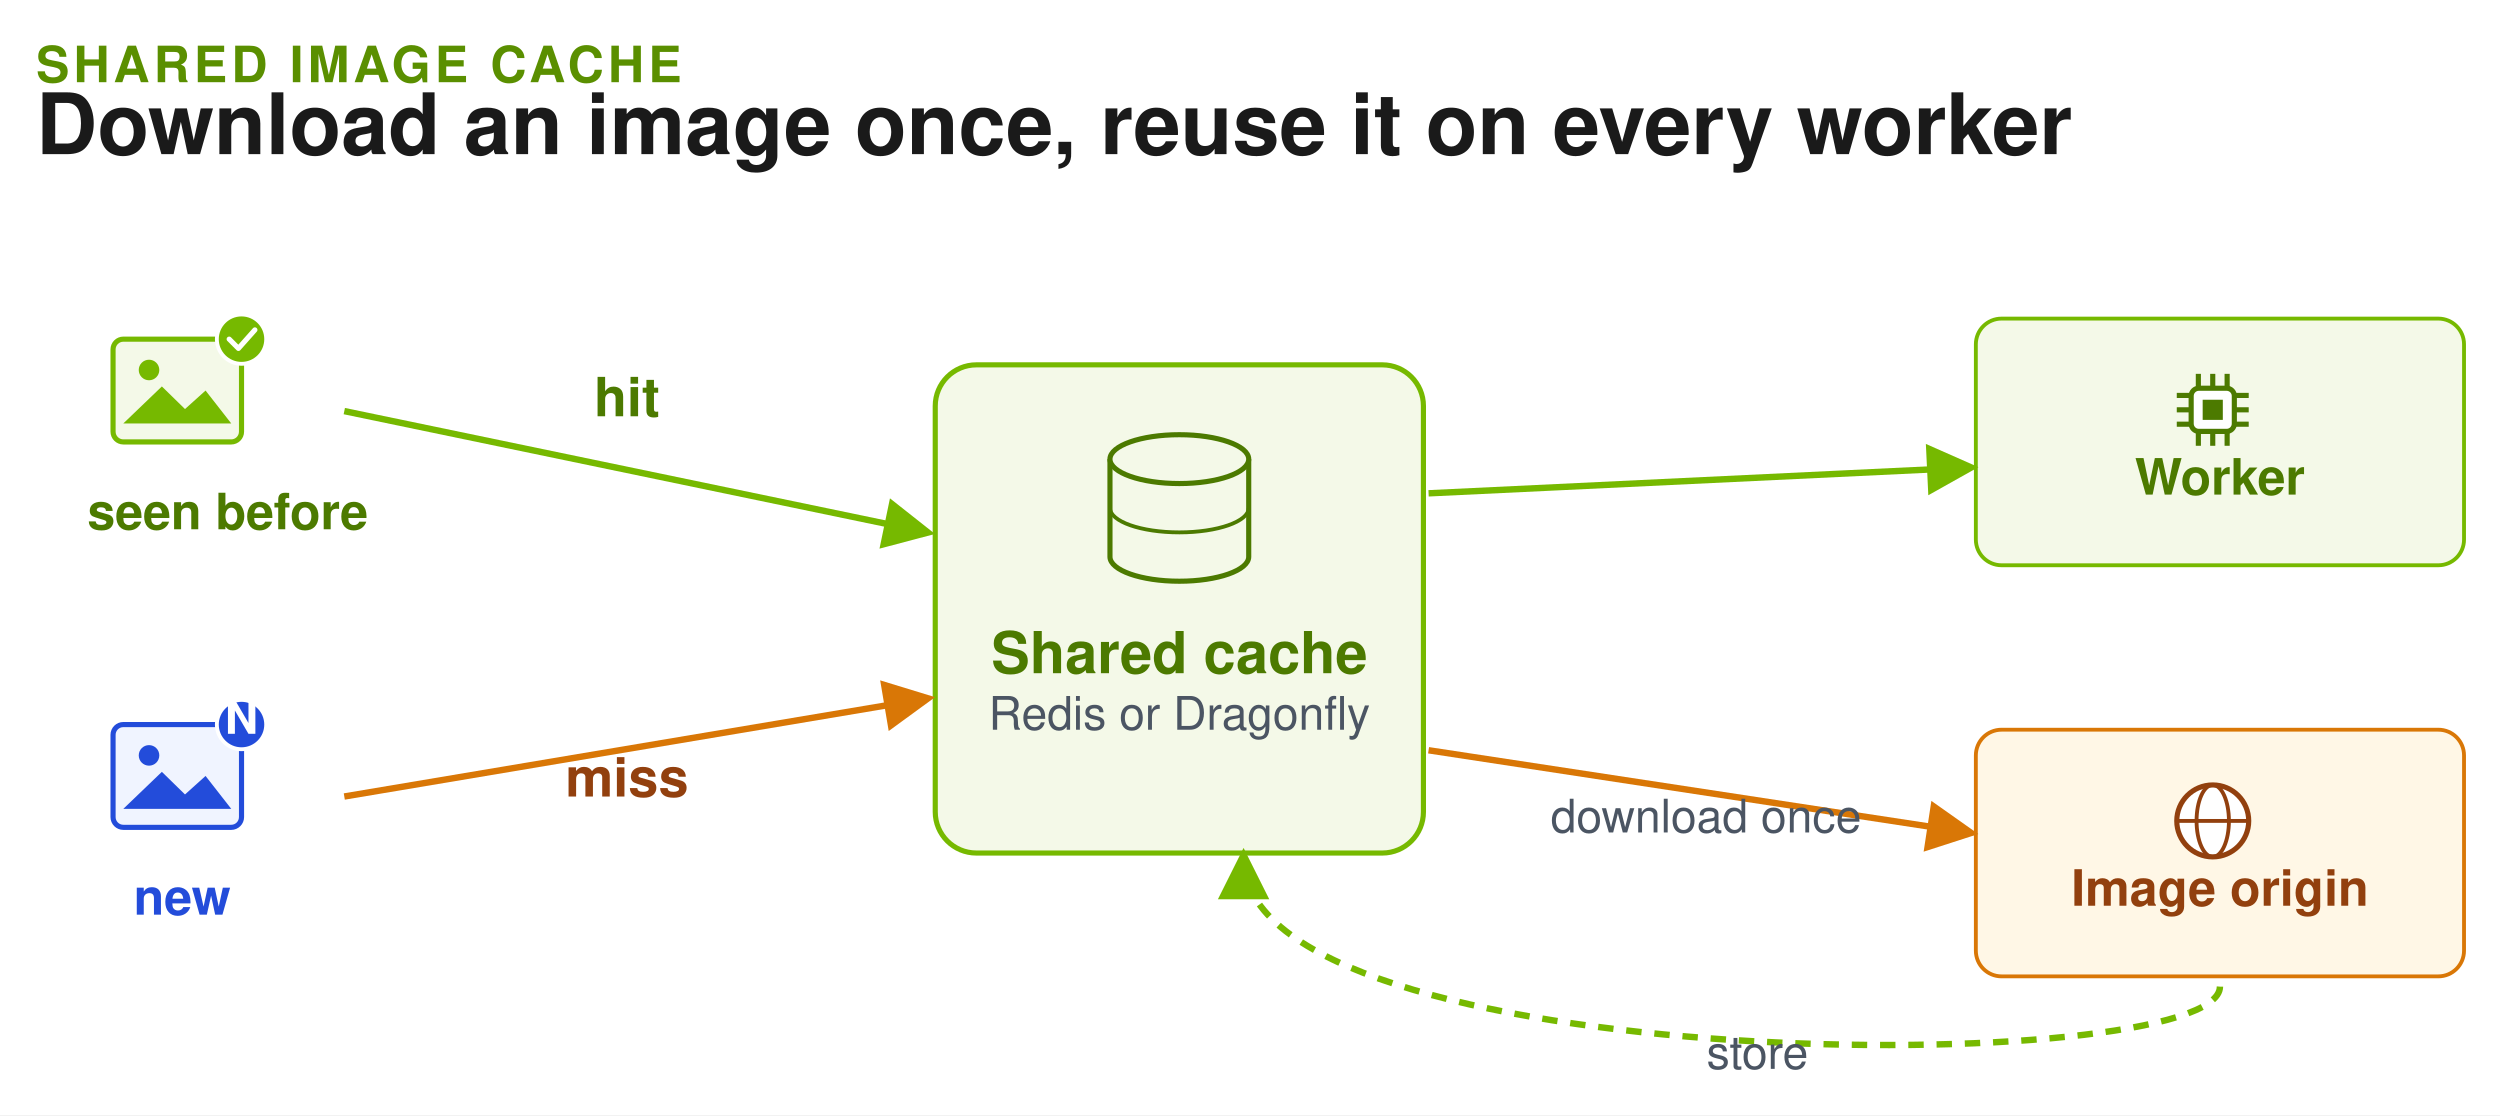
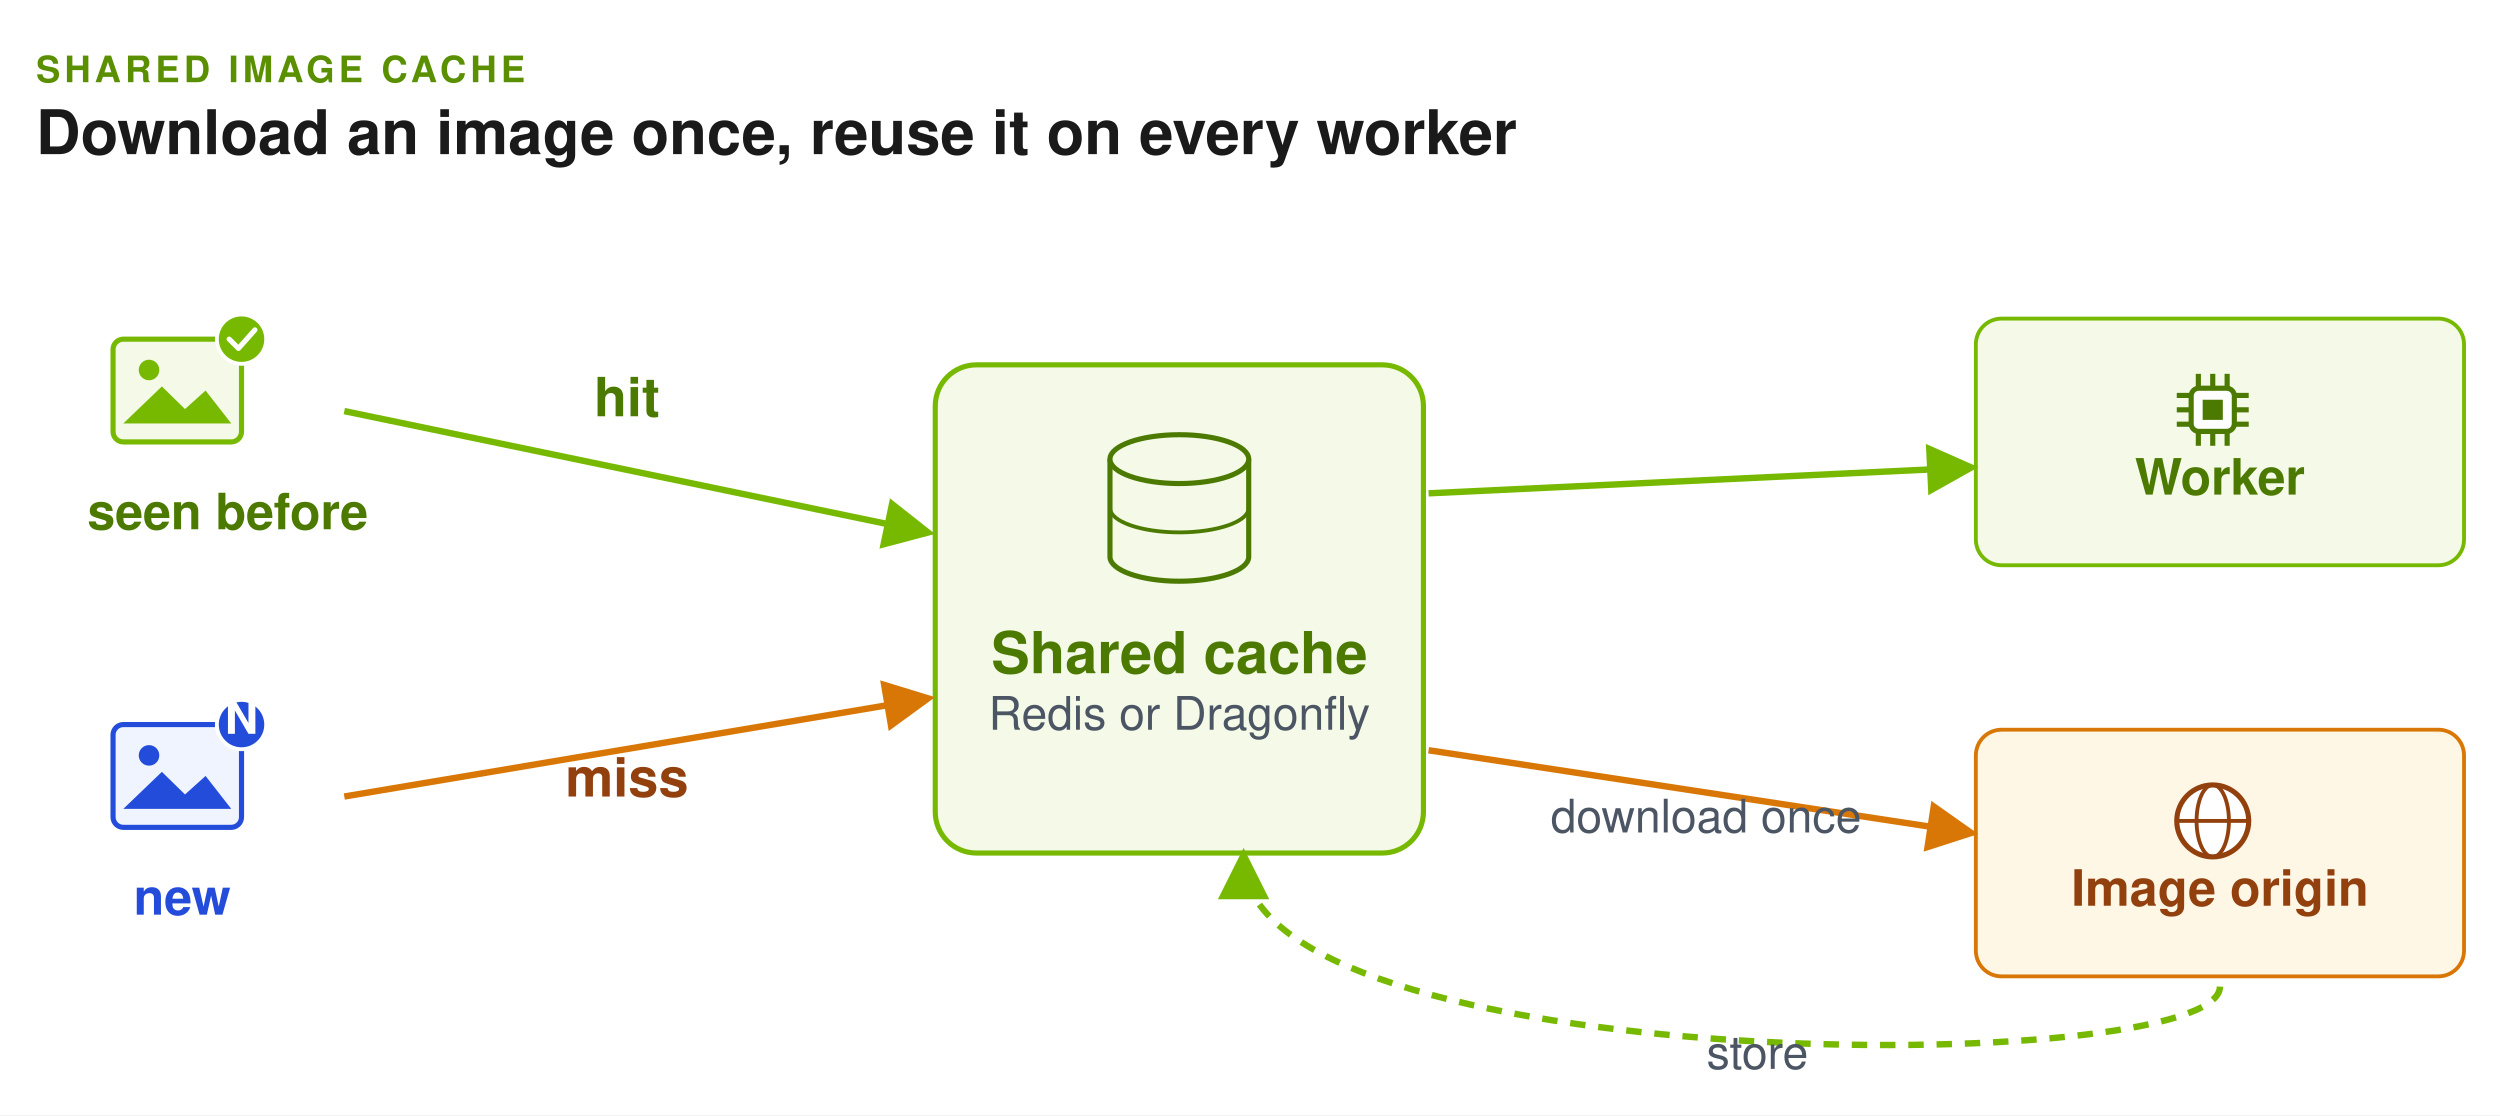
<svg xmlns="http://www.w3.org/2000/svg" width="973" height="434" viewBox="36 8 973 434" role="img" aria-labelledby="title desc" font-family="Helvetica, Arial, sans-serif">
  <defs>
    <marker id="arrow" viewBox="0 0 10 10" refX="8" refY="5" markerWidth="8" markerHeight="8" orient="auto">
      <path d="M0,0 L10,5 L0,10 z" fill="#234CDA" />
    </marker>
    <marker id="arrow-green" viewBox="0 0 10 10" refX="8" refY="5" markerWidth="8" markerHeight="8" orient="auto">
      <path d="M0,0 L10,5 L0,10 z" fill="#76B900" />
    </marker>
    <marker id="arrow-gray" viewBox="0 0 10 10" refX="8" refY="5" markerWidth="8" markerHeight="8" orient="auto">
      <path d="M0,0 L10,5 L0,10 z" fill="#9CA3AF" />
    </marker>
    <marker id="arrow-amber" viewBox="0 0 10 10" refX="8" refY="5" markerWidth="8" markerHeight="8" orient="auto">
      <path d="M0,0 L10,5 L0,10 z" fill="#D97706" />
    </marker>
    <marker id="arrow-green-start" viewBox="0 0 10 10" refX="8" refY="5" markerWidth="8" markerHeight="8" orient="auto-start-reverse">
      <path d="M0,0 L10,5 L0,10 z" fill="#76B900" />
    </marker>
  </defs>
  <rect x="36" y="8" width="973" height="434" fill="#FFFFFF" />
-   <text x="50" y="40" font-size="19.5" font-weight="700" letter-spacing="1.6" fill="#5A8F00">SHARED IMAGE CACHE</text>
-   <text x="50" y="68" font-size="33.0" font-weight="700" fill="#1A1A1A">Download an image once, reuse it on every worker</text>
+   <text x="50" y="40" font-size="14.2" font-weight="700" letter-spacing="1.6" fill="#5A8F00">SHARED IMAGE CACHE</text>
+   <text x="50" y="68" font-size="24.0" font-weight="700" fill="#1A1A1A">Download an image once, reuse it on every worker</text>
  <rect x="80" y="140" width="50.0" height="40" rx="4" fill="#F4F9E8" stroke="#76B900" stroke-width="2" />
  <circle cx="94.0" cy="152.0" r="4.0" fill="#76B900" />
  <polygon points="84.0,172.8 99.0,158.4 108.0,167.2 116.0,160.0 126.0,172.8" fill="#76B900" />
  <circle cx="130.0" cy="140" r="9.6" fill="#76B900" stroke="#FFFFFF" stroke-width="1.5" />
  <path d="M125.2,140 L128.8,143.6 L135.2,136.4" fill="none" stroke="#FFFFFF" stroke-width="2" stroke-linecap="round" stroke-linejoin="round" />
  <text x="70" y="214" font-size="19.5" font-weight="700" fill="#4C7A00">seen before</text>
  <rect x="80" y="290" width="50.0" height="40" rx="4" fill="#F0F4FF" stroke="#234CDA" stroke-width="2" />
  <circle cx="94.0" cy="302.0" r="4.0" fill="#234CDA" />
  <polygon points="84.0,322.8 99.0,308.4 108.0,317.2 116.0,310.0 126.0,322.8" fill="#234CDA" />
  <circle cx="130.0" cy="290" r="9.6" fill="#234CDA" stroke="#FFFFFF" stroke-width="1.5" />
  <text x="130.0" y="293.6" font-size="18.0" font-weight="700" text-anchor="middle" fill="#FFFFFF">N</text>
  <text x="88" y="364" font-size="19.5" font-weight="700" fill="#234CDA">new</text>
  <rect x="400" y="150" width="190" height="190" rx="16" fill="#F4F9E8" stroke="#76B900" stroke-width="2" />
  <path d="M468,186.692 L468,224.708 A27.0,9.504 0 0 0 522,224.708 L522,186.692" fill="#F4F9E8" stroke="#4C7A00" stroke-width="2" />
  <ellipse cx="495.0" cy="186.692" rx="27.0" ry="9.504" fill="#F4F9E8" stroke="#4C7A00" stroke-width="2" />
  <path d="M468,205.7 A27.0,9.504 0 0 0 522,205.7" fill="none" stroke="#4C7A00" stroke-width="1.5" />
  <text x="495" y="270" font-size="22.5" font-weight="700" fill="#4C7A00" text-anchor="middle">Shared cache</text>
  <text x="495" y="292" font-size="18.0" fill="#4B5563" text-anchor="middle">Redis or Dragonfly</text>
  <line x1="170" y1="168" x2="396" y2="215" stroke="#76B900" stroke-width="2.5" marker-end="url(#arrow-green)" />
  <text x="280" y="170" font-size="21.0" font-weight="700" fill="#4C7A00" text-anchor="middle">hit</text>
  <line x1="170" y1="318" x2="396" y2="280" stroke="#D97706" stroke-width="2.5" marker-end="url(#arrow-amber)" />
  <text x="280" y="318" font-size="21.0" font-weight="700" fill="#92400E" text-anchor="middle">miss</text>
  <rect x="805.0" y="132.0" width="190" height="96" rx="10" fill="#F4F9E8" stroke="#76B900" stroke-width="1.5" />
  <rect x="888.8" y="159.1" width="16.8" height="16.8" rx="3" fill="#FFFFFF" stroke="#4C7A00" stroke-width="2" />
  <rect x="893.28" y="163.58" width="7.84" height="7.84" fill="#4C7A00" />
  <line x1="891.6" y1="153.5" x2="891.6" y2="159.1" stroke="#4C7A00" stroke-width="2" />
  <line x1="891.6" y1="175.9" x2="891.6" y2="181.5" stroke="#4C7A00" stroke-width="2" />
  <line x1="883.2" y1="161.9" x2="888.8" y2="161.9" stroke="#4C7A00" stroke-width="2" />
  <line x1="905.6" y1="161.9" x2="911.2" y2="161.9" stroke="#4C7A00" stroke-width="2" />
  <line x1="897.2" y1="153.5" x2="897.2" y2="159.1" stroke="#4C7A00" stroke-width="2" />
  <line x1="897.2" y1="175.9" x2="897.2" y2="181.5" stroke="#4C7A00" stroke-width="2" />
  <line x1="883.2" y1="167.5" x2="888.8" y2="167.5" stroke="#4C7A00" stroke-width="2" />
  <line x1="905.6" y1="167.5" x2="911.2" y2="167.5" stroke="#4C7A00" stroke-width="2" />
  <line x1="902.8" y1="153.5" x2="902.8" y2="159.1" stroke="#4C7A00" stroke-width="2" />
  <line x1="902.8" y1="175.9" x2="902.8" y2="181.5" stroke="#4C7A00" stroke-width="2" />
  <line x1="883.2" y1="173.1" x2="888.8" y2="173.1" stroke="#4C7A00" stroke-width="2" />
  <line x1="905.6" y1="173.1" x2="911.2" y2="173.1" stroke="#4C7A00" stroke-width="2" />
  <text x="900" y="200.5" font-size="19.5" font-weight="700" fill="#4C7A00" text-anchor="middle">Worker</text>
  <line x1="592" y1="200" x2="802" y2="190" stroke="#76B900" stroke-width="2.5" marker-end="url(#arrow-green)" />
  <rect x="805.0" y="292.0" width="190" height="96" rx="10" fill="#FFF7E6" stroke="#D97706" stroke-width="1.5" />
  <circle cx="897.2" cy="327.5" r="14.0" fill="#FFFFFF" stroke="#92400E" stroke-width="2" />
  <ellipse cx="897.2" cy="327.5" rx="6.3" ry="14.0" fill="none" stroke="#92400E" stroke-width="1.5" />
  <line x1="883.2" y1="327.5" x2="911.2" y2="327.5" stroke="#92400E" stroke-width="1.5" />
  <text x="900" y="360.5" font-size="19.5" font-weight="700" fill="#92400E" text-anchor="middle">Image origin</text>
  <line x1="592" y1="300" x2="802" y2="332" stroke="#D97706" stroke-width="2.5" marker-end="url(#arrow-amber)" />
  <text x="700" y="332" font-size="18.0" fill="#4B5563" text-anchor="middle">download once</text>
  <path d="M900,392 C900,428 520,428 520,342" fill="none" stroke="#76B900" stroke-width="2.5" stroke-dasharray="6 5" marker-end="url(#arrow-green)" />
  <text x="720" y="424" font-size="18.0" fill="#4B5563" text-anchor="middle">store</text>
</svg>
